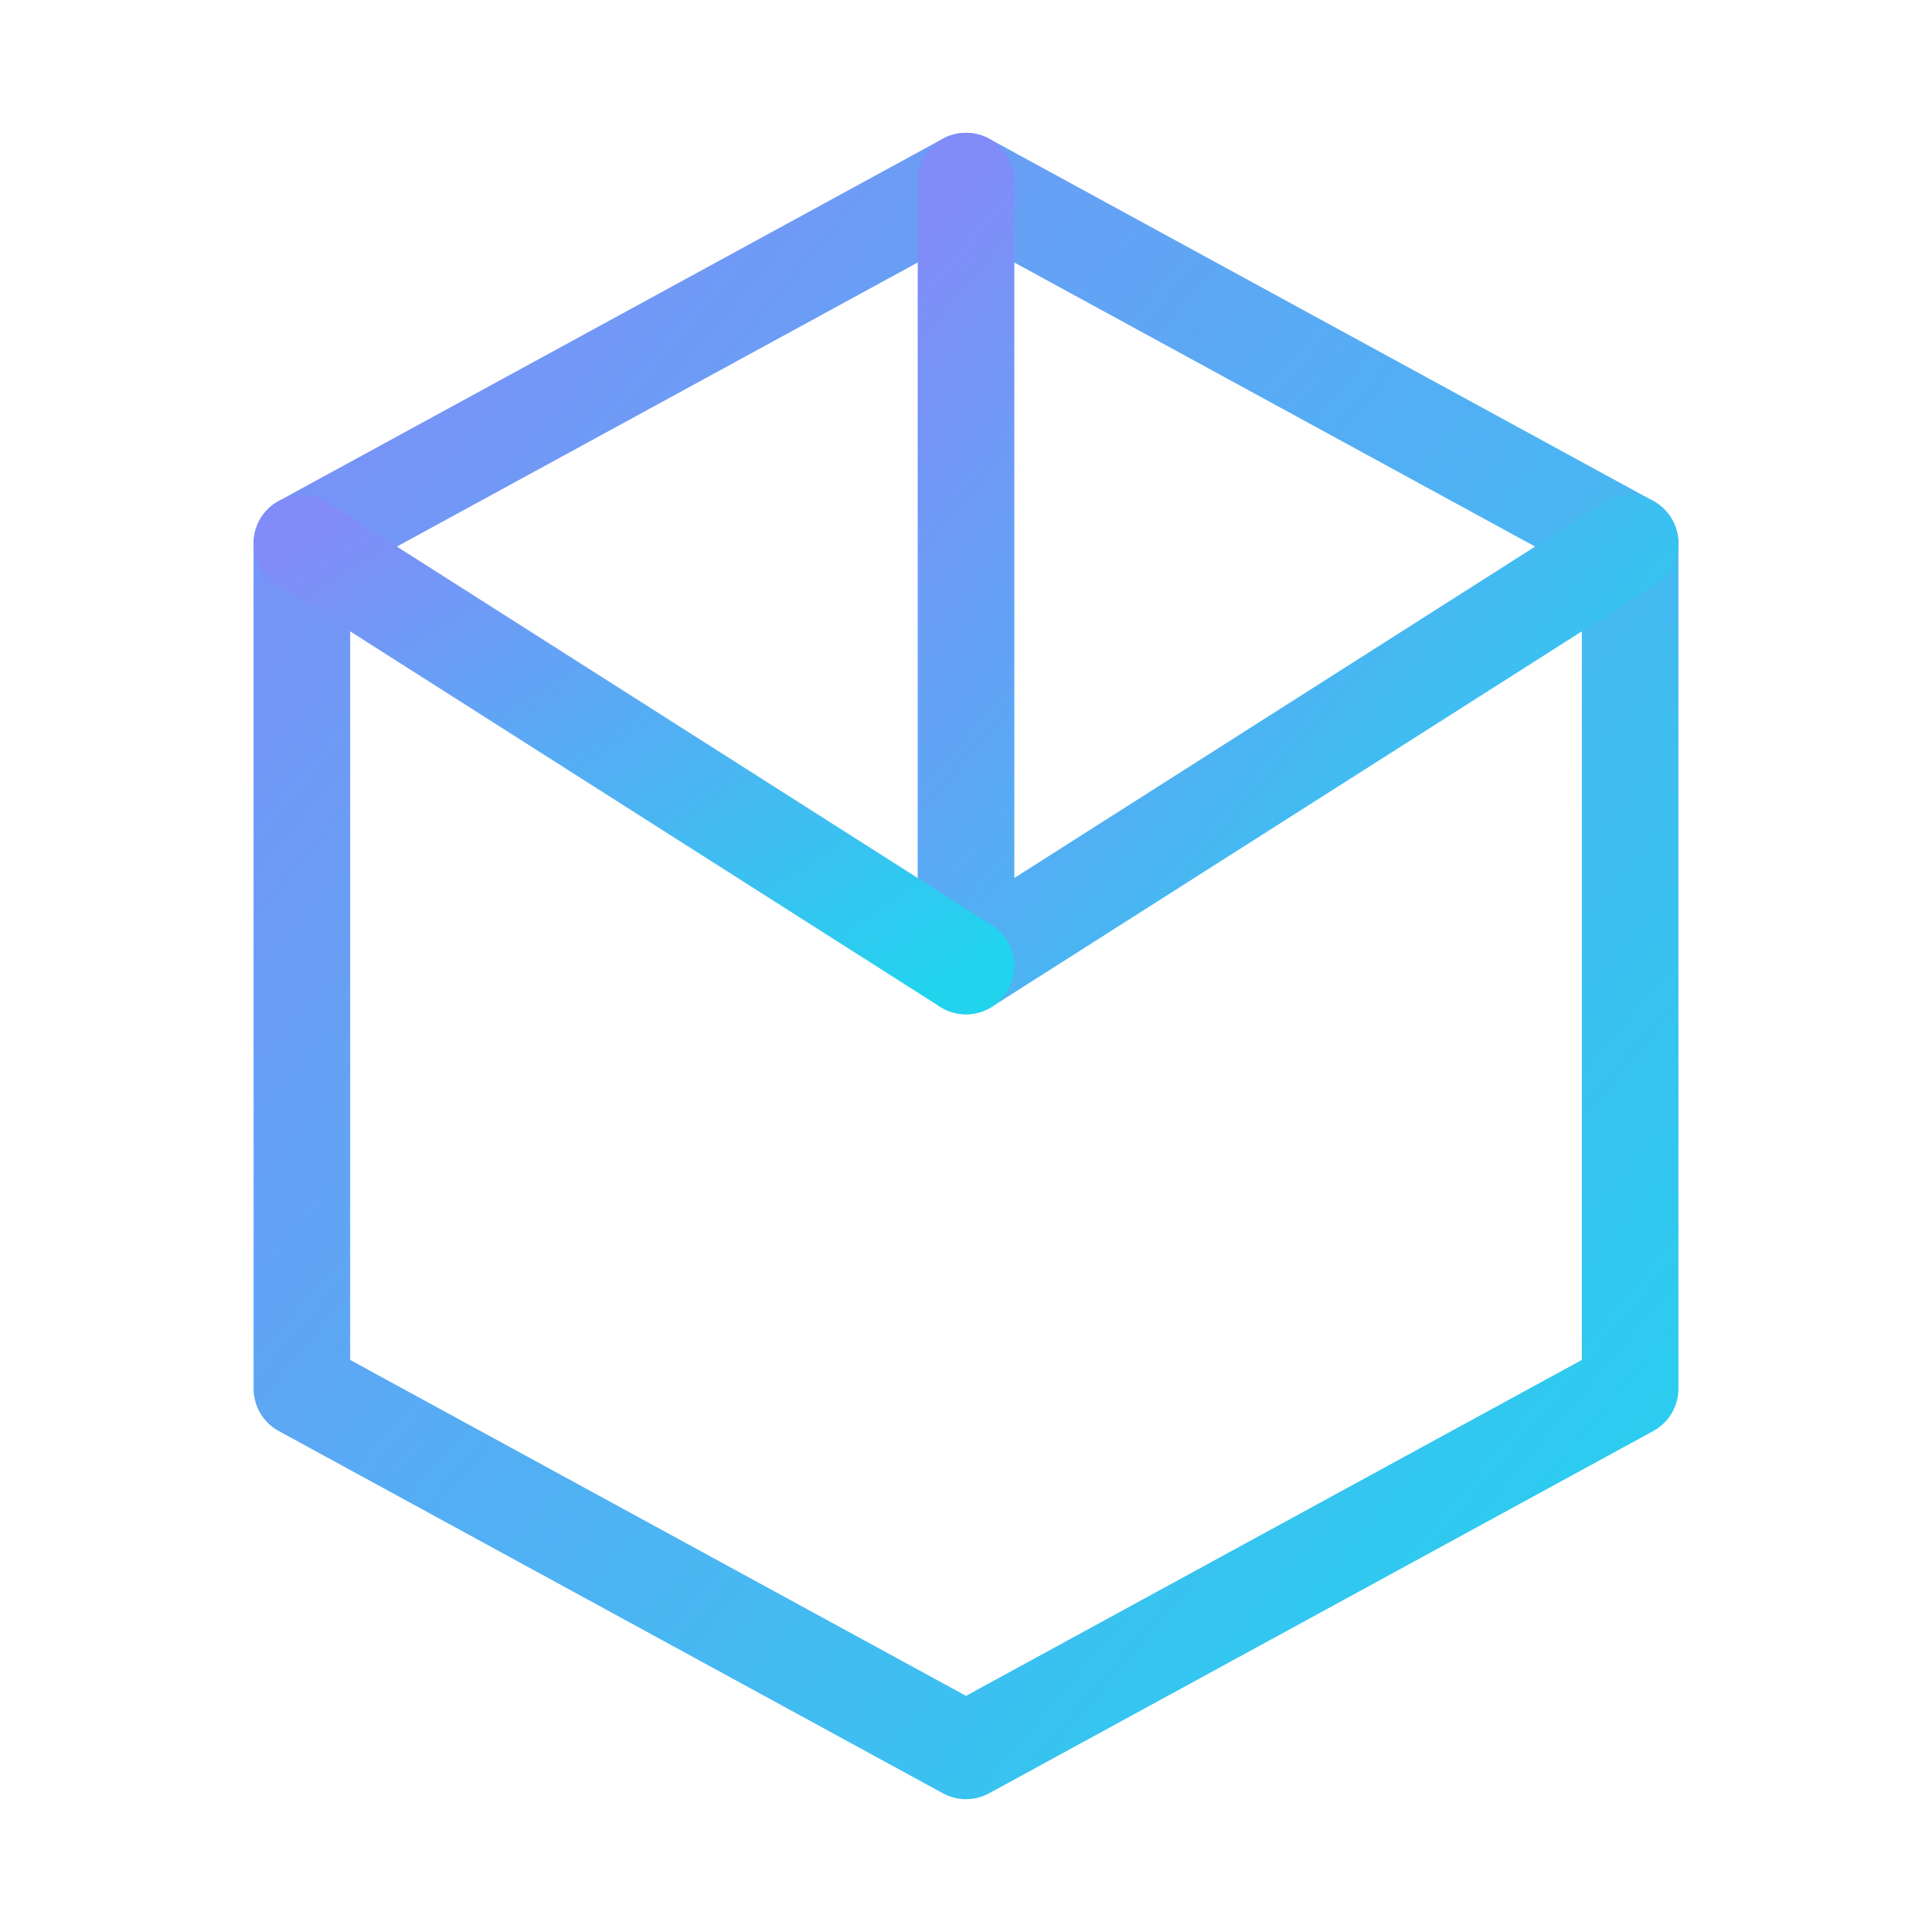
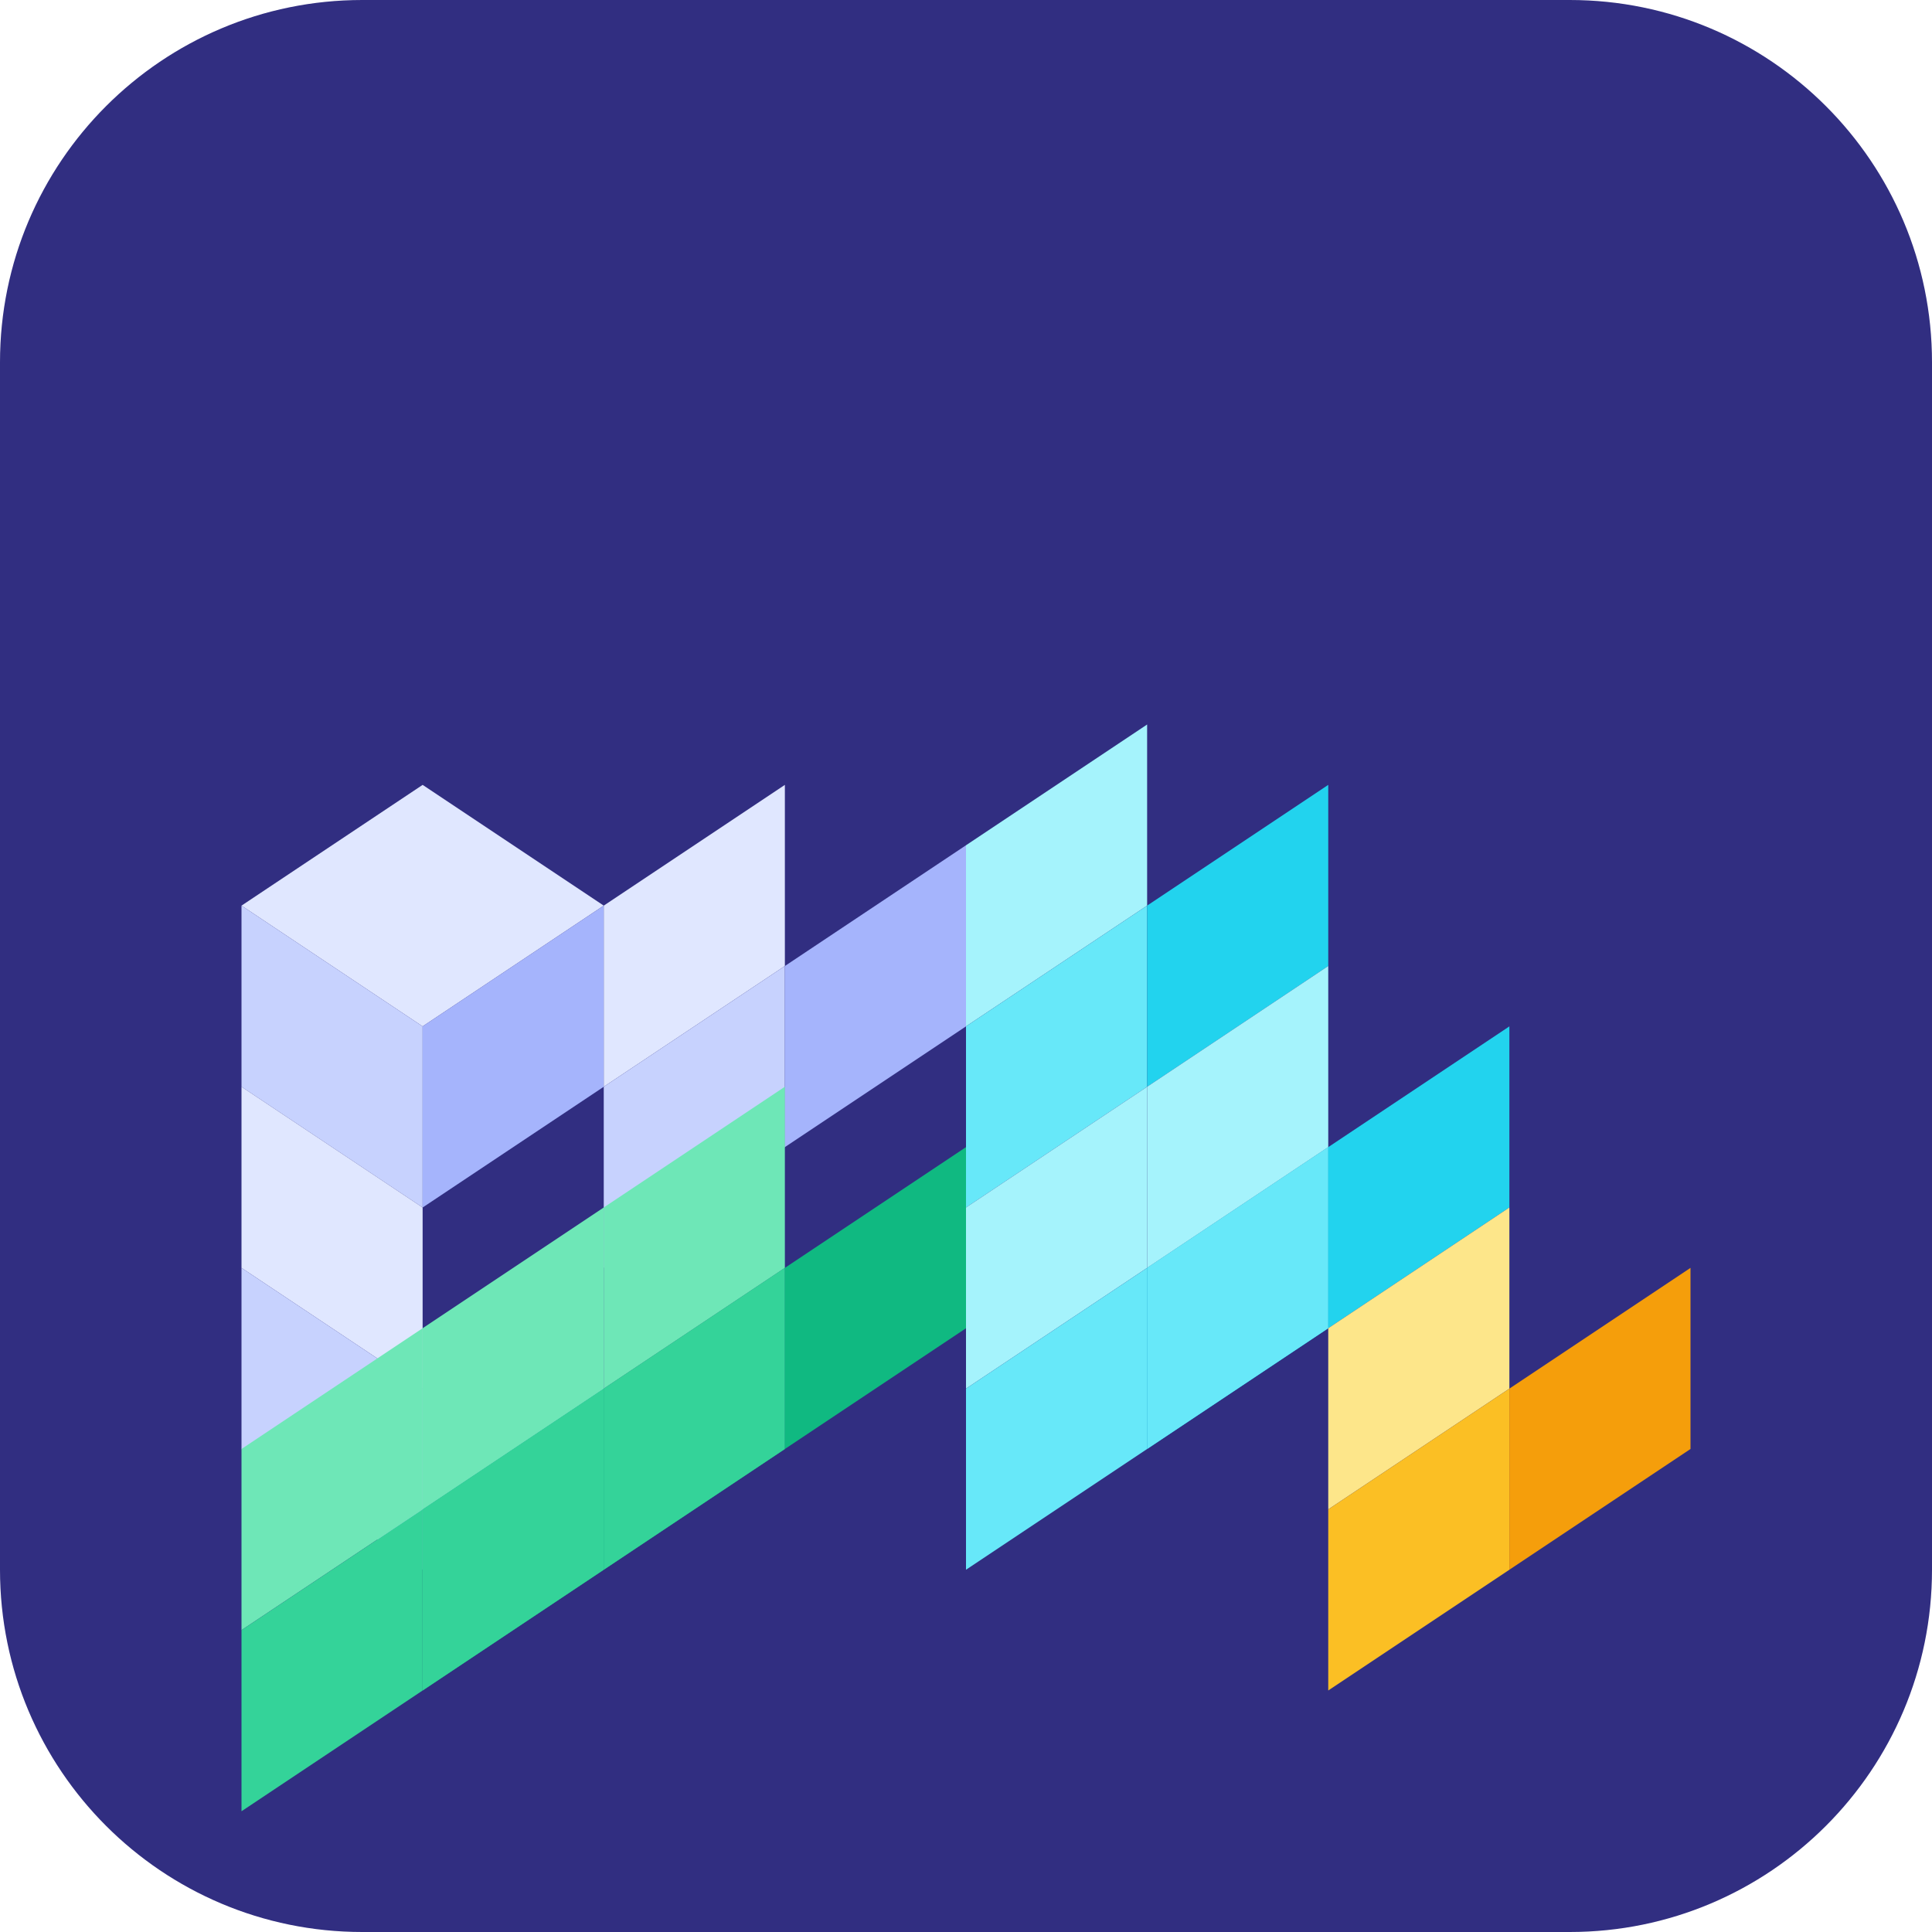
- <svg xmlns="http://www.w3.org/2000/svg" viewBox="0 0 64 64">
-   <defs>
-     <linearGradient id="g" x1="0" y1="0" x2="1" y2="1">
-       <stop offset="0" stop-color="#818cf8" />
-       <stop offset="1" stop-color="#22d3ee" />
-     </linearGradient>
-   </defs>
-   <g fill="none" stroke="url(#g)" stroke-width="3.2" stroke-linejoin="round" stroke-linecap="round">
-     <path d="M32 6 54 18v28L32 58 10 46V18z" />
-     <path d="M32 6 32 32 54 18" />
-     <path d="M32 32 32 58" />
-     <path d="M32 32 10 18" />
+ <svg xmlns="http://www.w3.org/2000/svg" viewBox="0 0 32 32" fill="none">
+   <rect width="32" height="32" rx="6" fill="#312e81" />
+   <g transform="translate(1, 3)">
+     <polygon fill="#e0e7ff" points="6,10 9,12 6,14 3,12" />
+     <polygon fill="#c7d2fe" points="3,12 6,14 6,17 3,15" />
+     <polygon fill="#a5b4fc" points="6,14 9,12 9,15 6,17" />
+     <polygon fill="#e0e7ff" points="9,12 12,10 12,13 9,15" />
+     <polygon fill="#c7d2fe" points="9,15 12,13 12,16 9,18" />
+     <polygon fill="#a5b4fc" points="12,13 15,11 15,14 12,16" />
+     <polygon fill="#e0e7ff" points="3,15 6,17 6,20 3,18" />
+     <polygon fill="#c7d2fe" points="3,18 6,20 6,23 3,21" />
+     <polygon fill="#a5b4fc" points="6,20 9,18 9,21 6,23" />
+     <polygon fill="#a5f3fc" points="15,11 18,9 18,12 15,14" />
+     <polygon fill="#67e8f9" points="15,14 18,12 18,15 15,17" />
+     <polygon fill="#22d3ee" points="18,12 21,10 21,13 18,15" />
+     <polygon fill="#a5f3fc" points="15,17 18,15 18,18 15,20" />
+     <polygon fill="#67e8f9" points="15,20 18,18 18,21 15,23" />
+     <polygon fill="#22d3ee" points="18,18 21,16 21,19 18,21" />
+     <polygon fill="#a5f3fc" points="18,15 21,13 21,16 18,18" />
+     <polygon fill="#67e8f9" points="18,18 21,16 21,19 18,21" />
+     <polygon fill="#22d3ee" points="21,16 24,14 24,17 21,19" />
+     <polygon fill="#6ee7b7" points="3,21 6,19 6,22 3,24" />
+     <polygon fill="#34d399" points="3,24 6,22 6,25 3,27" />
+     <polygon fill="#10b981" points="6,22 9,20 9,23 6,25" />
+     <polygon fill="#6ee7b7" points="6,19 9,17 9,20 6,22" />
+     <polygon fill="#34d399" points="6,22 9,20 9,23 6,25" />
+     <polygon fill="#10b981" points="9,20 12,18 12,21 9,23" />
+     <polygon fill="#6ee7b7" points="9,17 12,15 12,18 9,20" />
+     <polygon fill="#34d399" points="9,20 12,18 12,21 9,23" />
+     <polygon fill="#10b981" points="12,18 15,16 15,19 12,21" />
+     <polygon fill="#fde68a" points="21,19 24,17 24,20 21,22" />
+     <polygon fill="#fbbf24" points="21,22 24,20 24,23 21,25" />
+     <polygon fill="#f59e0b" points="24,20 27,18 27,21 24,23" />
  </g>
</svg>
